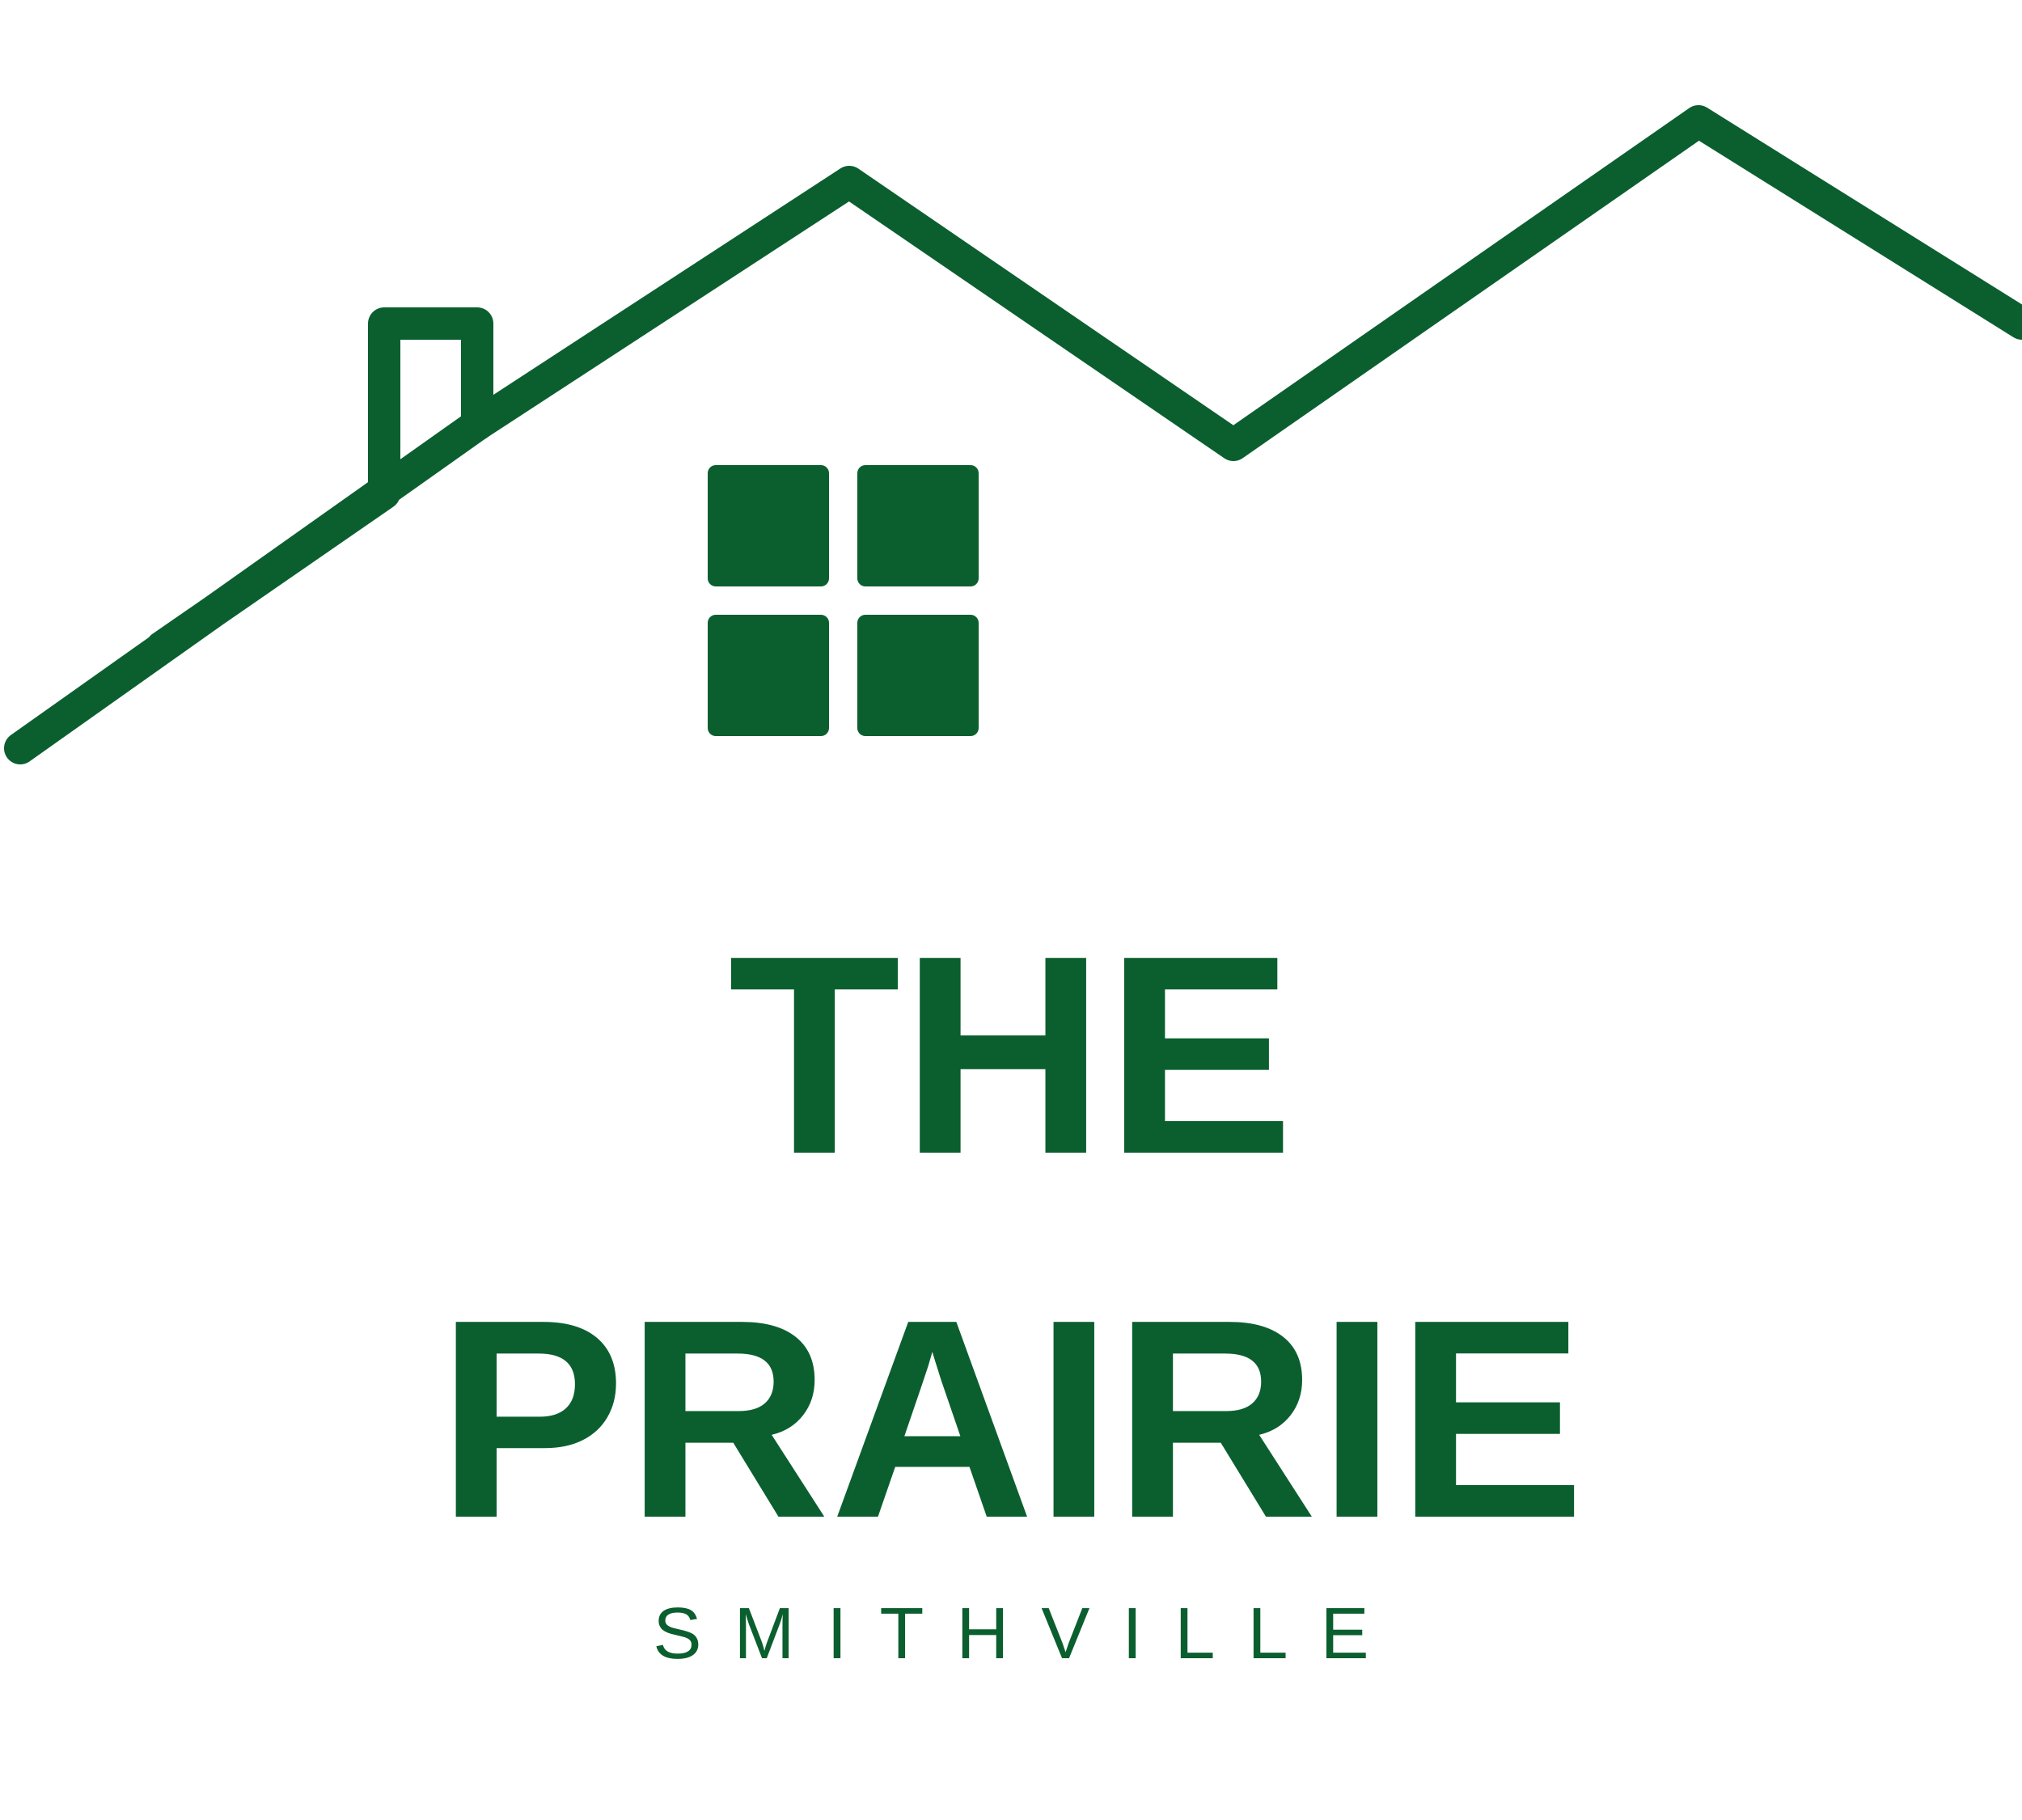
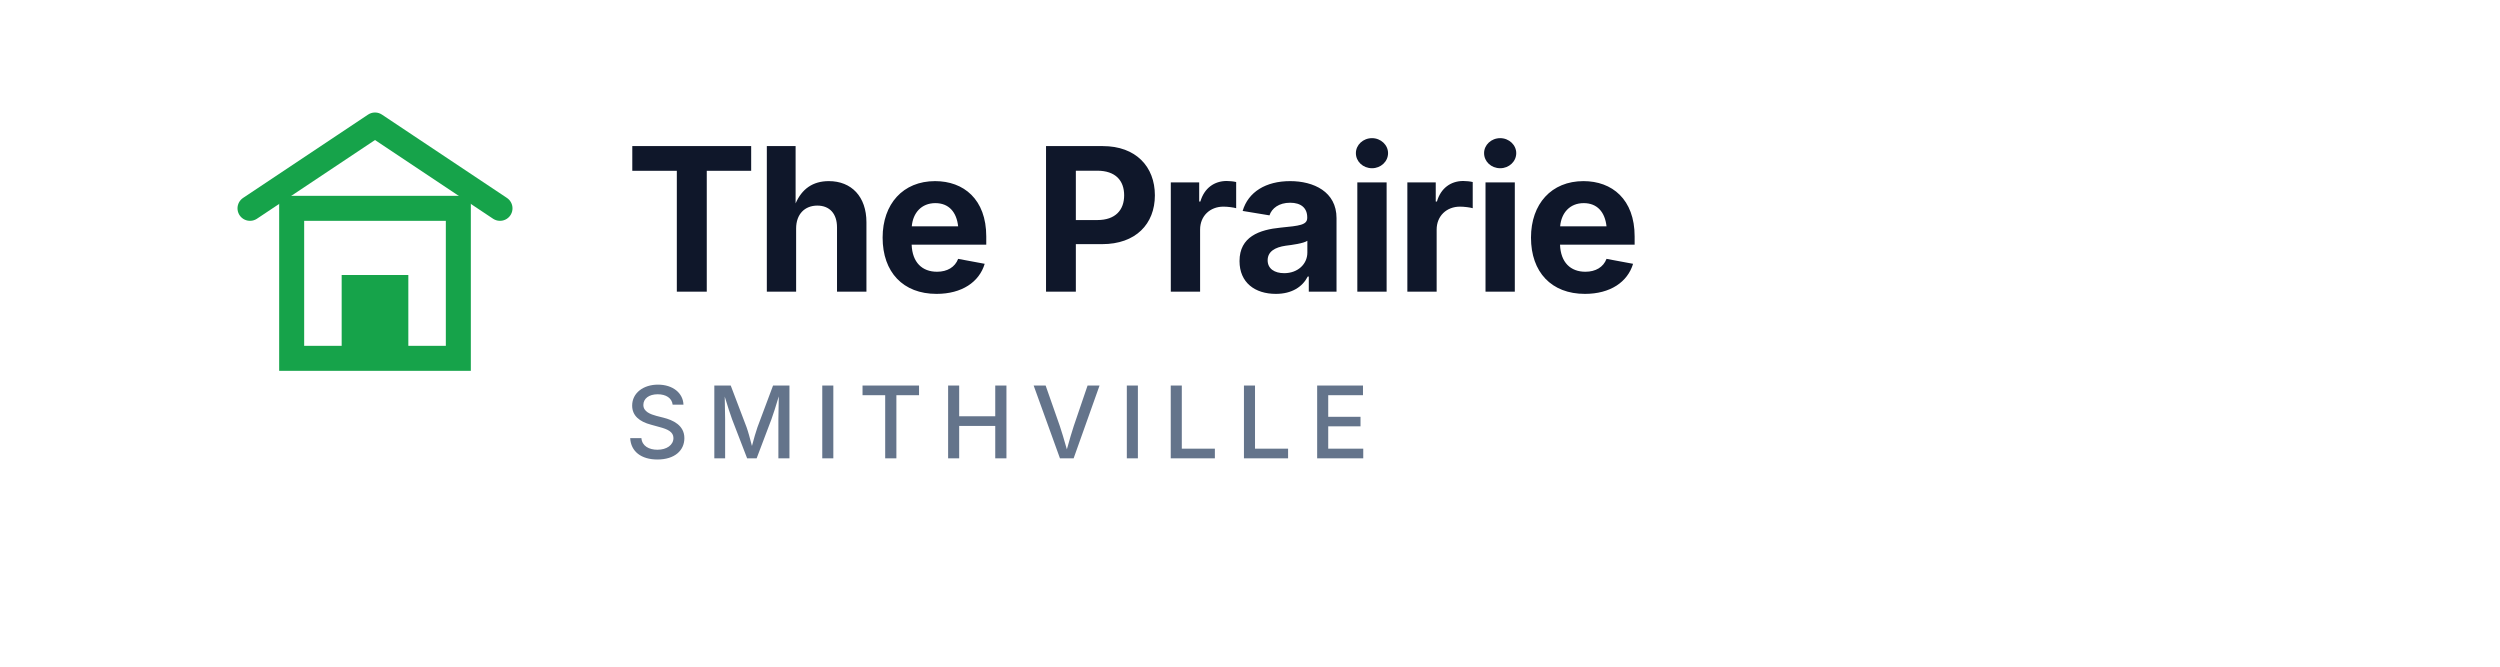
- <svg xmlns="http://www.w3.org/2000/svg" viewBox="0 0 500 450" fill="none">
-   <path d="M5 185 L118 105 L118 80 L95 80 L95 122 L40 160" stroke="#0B5F2F" stroke-width="8" fill="none" stroke-linecap="round" stroke-linejoin="round" />
-   <path d="M118 105 L210 45 L305 110 L420 30 L500 80" stroke="#0B5F2F" stroke-width="8" fill="none" stroke-linecap="round" stroke-linejoin="round" />
-   <rect x="175" y="115" width="30" height="30" fill="#0B5F2F" rx="2" />
-   <rect x="212" y="115" width="30" height="30" fill="#0B5F2F" rx="2" />
-   <rect x="175" y="152" width="30" height="30" fill="#0B5F2F" rx="2" />
-   <rect x="212" y="152" width="30" height="30" fill="#0B5F2F" rx="2" />
-   <text x="250" y="285" font-family="Arial, sans-serif" font-size="70" font-weight="900" fill="#0B5F2F" text-anchor="middle">THE</text>
-   <text x="250" y="375" font-family="Arial, sans-serif" font-size="70" font-weight="900" fill="#0B5F2F" text-anchor="middle">PRAIRIE</text>
-   <text x="250" y="410" font-family="Arial, sans-serif" font-size="18" font-weight="300" fill="#0B5F2F" text-anchor="middle" letter-spacing="8">SMITHVILLE</text>
+ <svg xmlns="http://www.w3.org/2000/svg" viewBox="0 0 300 80" fill="none">
+   <g transform="translate(5, 15)">
+     <path d="M25 10 L40 0 L55 10" stroke="#16a34a" stroke-width="3" fill="none" stroke-linecap="round" stroke-linejoin="round" />
+     <rect x="30" y="10" width="20" height="18" stroke="#16a34a" stroke-width="3" fill="none" />
+     <rect x="36" y="18" width="8" height="10" fill="#16a34a" />
+   </g>
+   <text x="75" y="35" font-family="system-ui, -apple-system, sans-serif" font-size="24" font-weight="700" fill="#0f172a" letter-spacing="-0.5">The Prairie</text>
+   <text x="75" y="55" font-family="system-ui, -apple-system, sans-serif" font-size="12" font-weight="500" fill="#64748b" letter-spacing="2">SMITHVILLE</text>
</svg>
